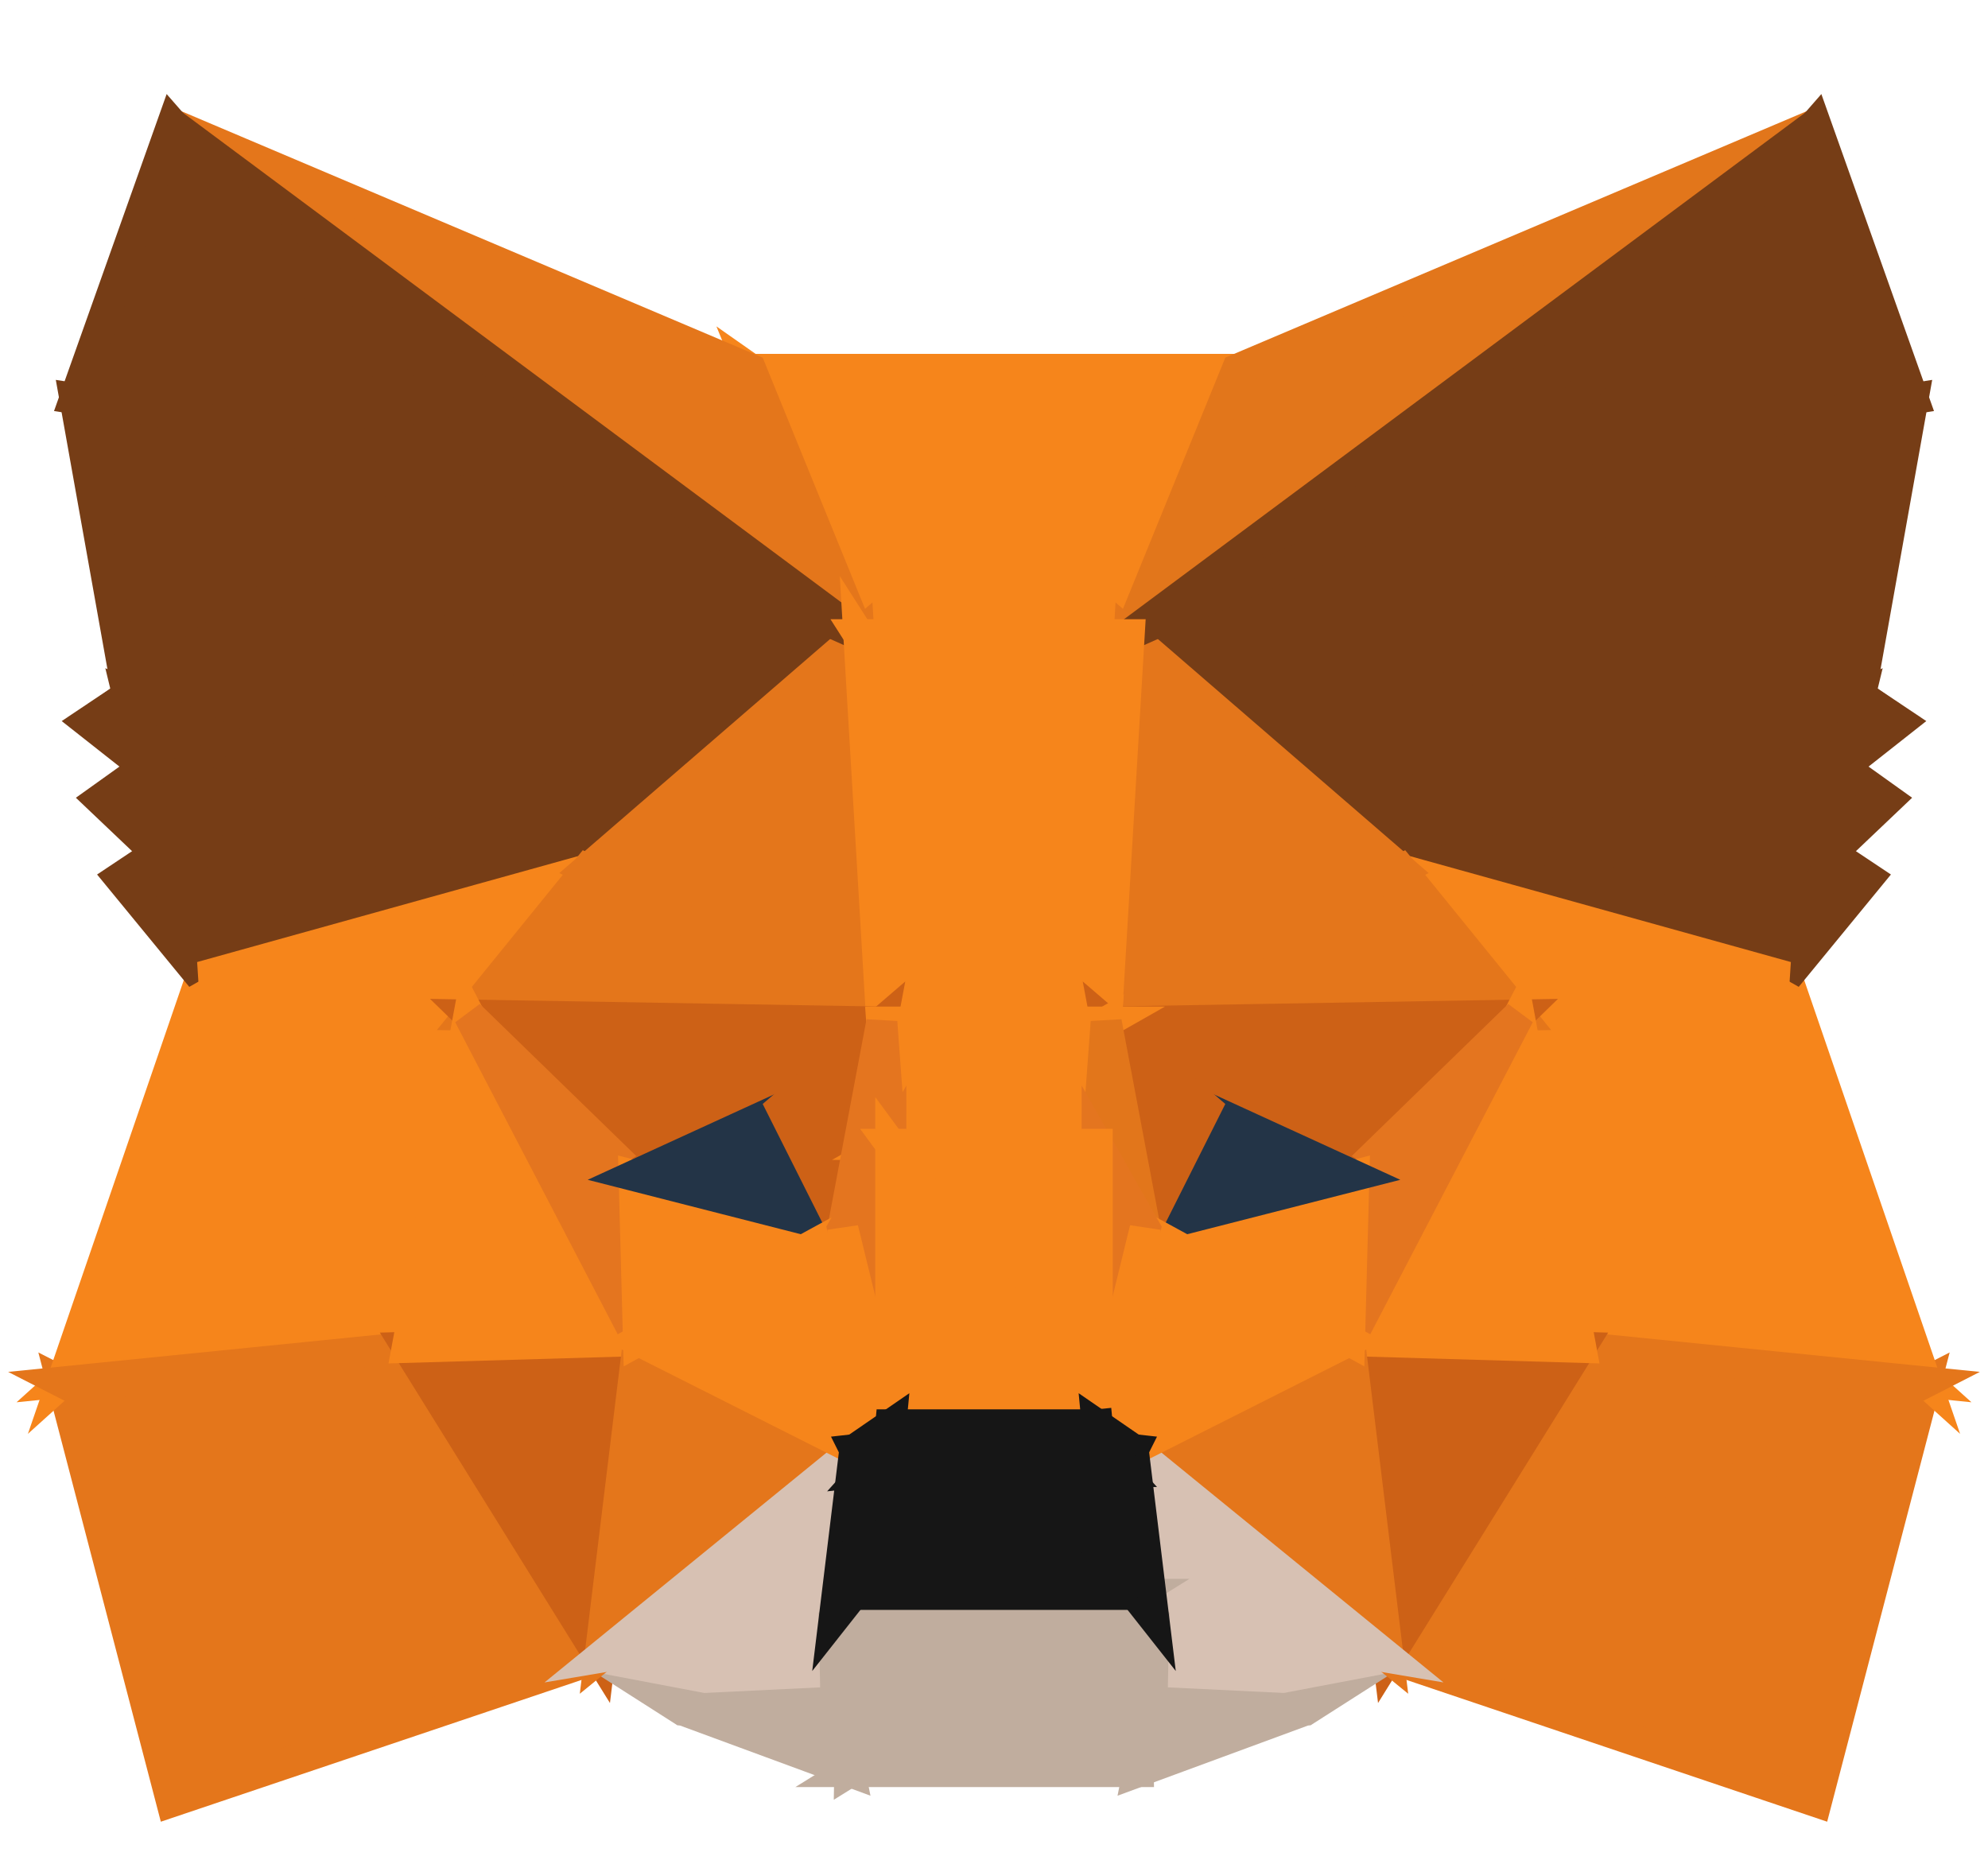
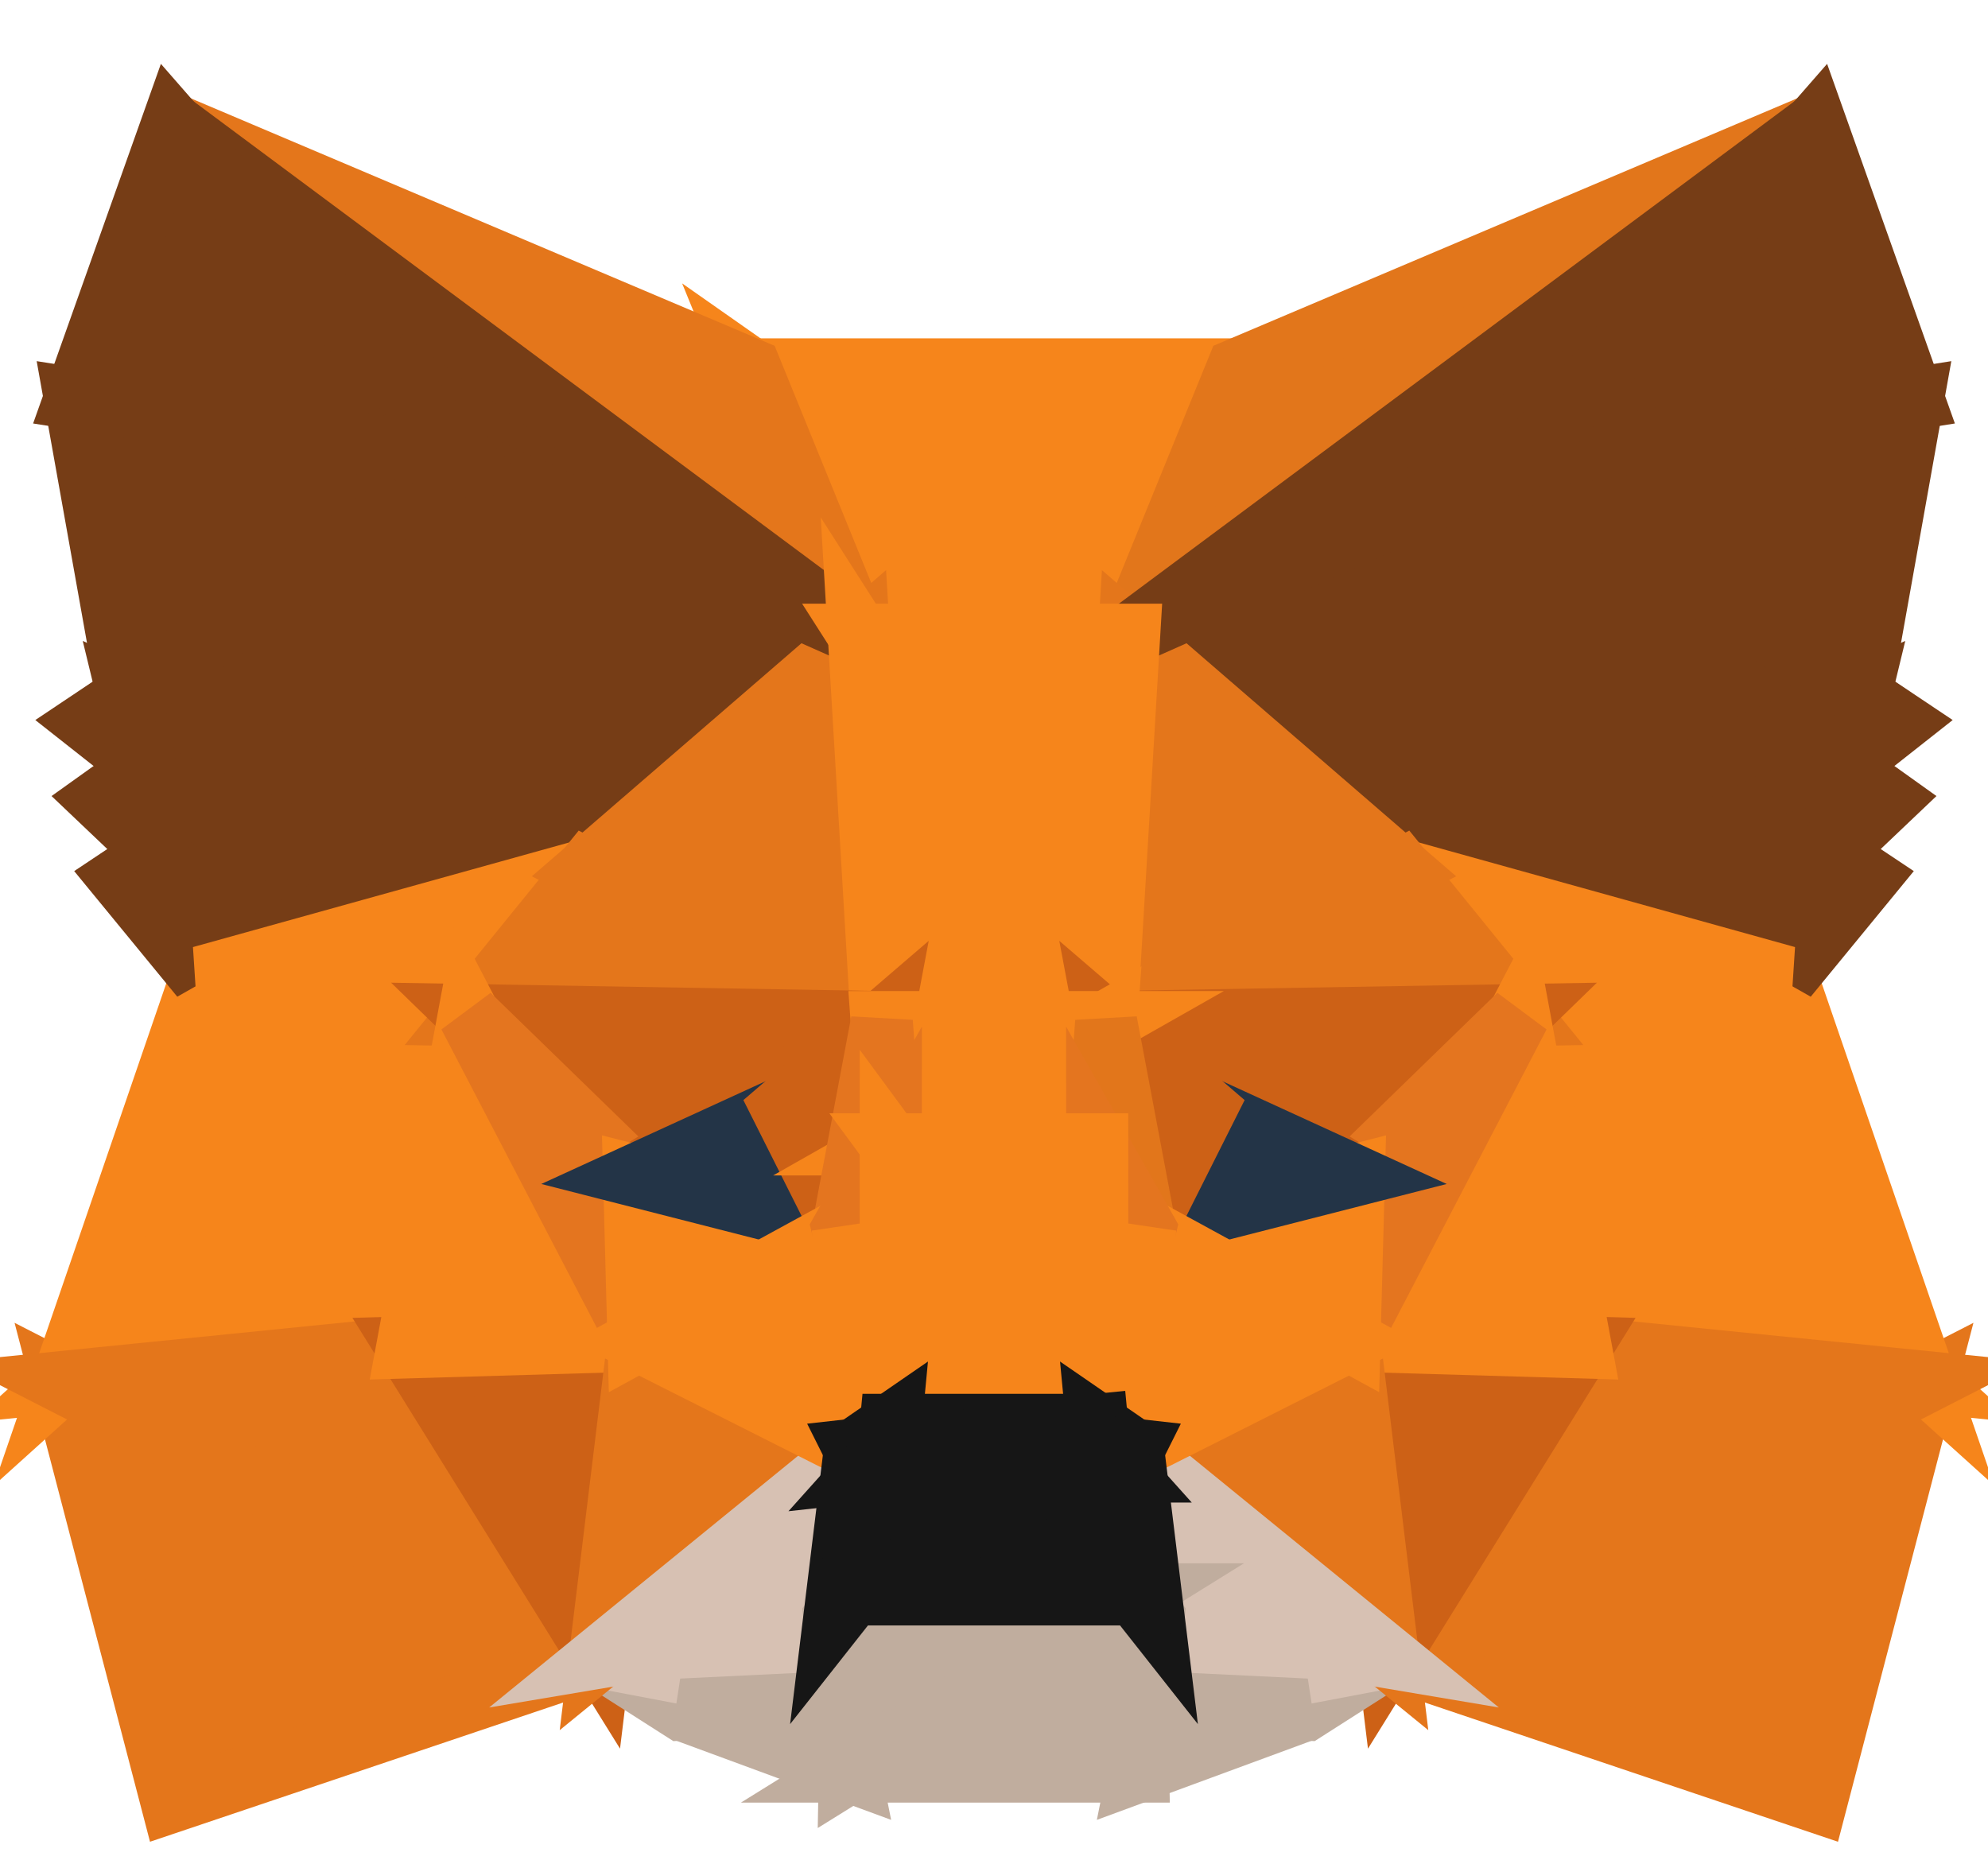
<svg xmlns="http://www.w3.org/2000/svg" width="32px" height="30px" viewBox="0 0 32 30" version="1.1">
-   <g id="Platform" stroke="none" stroke-width="1" fill="none" fillRule="evenodd">
-     <g id="0.5-Connect-Wallet" transform="translate(-639, -440)" fillRule="nonzero" stroke-width="0.5">
+   <g id="Platform" stroke="none" strokeWidth="1" fill="none" fillRule="evenodd">
+     <g id="0.5-Connect-Wallet" transform="translate(-639, -440)" fillRule="nonzero" strokeWidth="0.5">
      <g id="Group-30" transform="translate(562, 106)">
        <g id="Metamask" transform="translate(78, 336)">
          <polygon id="Path" stroke="#F6851B" fill="#F6851B" points="17.176 8.217 12.824 8.217 11.084 3.946" />
          <polygon id="Path" stroke="#F6851B" fill="#F6851B" points="11.084 3.946 18.916 3.946 17.176 8.217" />
          <polygon id="Path" stroke="#E4761B" fill="#E4761B" points="12.824 8.217 1.775 0 11.084 3.946" />
          <polygon id="Path" stroke="#E2761B" fill="#E2761B" points="28.225 0 17.176 8.217 18.916 3.946" />
          <polygon id="Path" stroke="#763D16" fill="#763D16" points="6.305 11.566 1.339 10.349 1.059 9.194" />
          <polygon id="Path" stroke="#763D16" fill="#763D16" points="23.695 11.566 28.941 9.194 28.661 10.349" />
          <polygon id="Path" stroke="#763D16" fill="#763D16" points="2.24 13.726 6.305 11.566 8.447 12" />
          <polygon id="Path" stroke="#763D16" fill="#763D16" points="27.76 13.726 21.553 12 23.695 11.566" />
          <polygon id="Path" stroke="#763D16" fill="#763D16" points="1.525 11.735 6.305 11.566 2.24 13.726" />
          <polygon id="Path" stroke="#763D16" fill="#763D16" points="1.525 11.735 1.339 10.349 6.305 11.566" />
          <polygon id="Path" stroke="#763D16" fill="#763D16" points="28.475 11.735 27.76 13.726 23.695 11.566" />
          <polygon id="Path" stroke="#763D16" fill="#763D16" points="28.475 11.735 23.695 11.566 28.661 10.349" />
          <polygon id="Path" stroke="#763D16" fill="#763D16" points="6.494 5.403 6.305 11.566 1.059 9.194" />
          <polygon id="Path" stroke="#763D16" fill="#763D16" points="8.447 12 6.305 11.566 6.494 5.403" />
          <polygon id="Path" stroke="#763D16" fill="#763D16" points="28.941 9.194 23.695 11.566 23.506 5.403" />
          <polygon id="Path" stroke="#763D16" fill="#763D16" points="23.506 5.403 23.695 11.566 21.553 12" />
          <polygon id="Path" stroke="#E4761B" fill="#E4761B" points="8.656 24.677 1.763 27 0 20.246" />
          <polygon id="Path" stroke="#E4761B" fill="#E4761B" points="30 20.246 28.237 27 21.344 24.677" />
          <polygon id="Path" stroke="#763D16" fill="#763D16" points="6.494 5.403 12.824 8.217 8.447 12" />
          <polygon id="Path" stroke="#763D16" fill="#763D16" points="21.553 12 17.176 8.217 23.506 5.403" />
          <polygon id="Path" stroke="#763D16" fill="#763D16" points="0.418 9.623 1.059 9.194 1.339 10.349" />
          <polygon id="Path" stroke="#763D16" fill="#763D16" points="29.582 9.623 28.661 10.349 28.941 9.194" />
          <polygon id="Path" stroke="#F6851B" fill="#F6851B" points="6.549 14.339 0 20.246 2.24 13.726" />
          <polygon id="Path" stroke="#F6851B" fill="#F6851B" points="23.451 14.339 27.76 13.726 30 20.246" />
          <polygon id="Path" stroke="#763D16" fill="#763D16" points="1.525 11.735 0.613 10.868 1.339 10.349" />
          <polygon id="Path" stroke="#763D16" fill="#763D16" points="28.475 11.735 28.661 10.349 29.387 10.868" />
          <polygon id="Path" stroke="#F6851B" fill="#F6851B" points="5.556 19.687 0 20.246 6.549 14.339" />
          <polygon id="Path" stroke="#F6851B" fill="#F6851B" points="23.451 14.339 30 20.246 24.444 19.687" />
          <polygon id="Path" stroke="#E4761B" fill="#E4761B" points="0 20.246 5.556 19.687 8.656 24.677" />
          <polygon id="Path" stroke="#E4761B" fill="#E4761B" points="21.344 24.677 24.444 19.687 30 20.246" />
          <polygon id="Path" stroke="#763D16" fill="#763D16" points="2.24 13.726 0.931 12.131 1.525 11.735" />
          <polygon id="Path" stroke="#763D16" fill="#763D16" points="27.76 13.726 28.475 11.735 29.069 12.131" />
          <polygon id="Path" stroke="#763D16" fill="#763D16" points="1.059 9.194 0.206 4.416 6.494 5.403" />
          <polygon id="Path" stroke="#763D16" fill="#763D16" points="23.506 5.403 29.794 4.416 28.941 9.194" />
          <polygon id="Path" stroke="#F6851B" fill="#F6851B" points="2.24 13.726 8.447 12 6.549 14.339" />
          <polygon id="Path" stroke="#F6851B" fill="#F6851B" points="27.76 13.726 23.451 14.339 21.553 12" />
          <polygon id="Path" stroke="#E4761B" fill="#E4761B" points="8.447 12 12.824 8.217 13.194 14.452" />
          <polygon id="Path" stroke="#E4761B" fill="#E4761B" points="13.194 14.452 6.549 14.339 8.447 12" />
          <polygon id="Path" stroke="#E4761B" fill="#E4761B" points="21.553 12 23.451 14.339 16.806 14.452" />
          <polygon id="Path" stroke="#E4761B" fill="#E4761B" points="16.806 14.452 17.176 8.217 21.553 12" />
          <polygon id="Path" stroke="#763D16" fill="#763D16" points="1.775 0 12.824 8.217 6.494 5.403" />
          <polygon id="Path" stroke="#763D16" fill="#763D16" points="28.225 0 29.794 4.416 23.506 5.403" />
          <polygon id="Path" stroke="#763D16" fill="#763D16" points="6.494 5.403 0.206 4.416 1.775 0" />
          <polygon id="Path" stroke="#763D16" fill="#763D16" points="23.506 5.403 17.176 8.217 28.225 0" />
          <polygon id="Path" stroke="#F6851B" fill="#F6851B" points="12.824 8.217 17.176 8.217 16.806 14.452" />
          <polygon id="Path" stroke="#F6851B" fill="#F6851B" points="16.806 14.452 13.194 14.452 12.824 8.217" />
          <polygon id="Path" stroke="#CD6116" fill="#CD6116" points="8.656 24.677 5.556 19.687 9.278 19.578" />
          <polygon id="Path" stroke="#CD6116" fill="#CD6116" points="21.344 24.677 20.722 19.578 24.444 19.687" />
          <polygon id="Path" stroke="#CD6116" fill="#CD6116" points="9.207 16.923 6.549 14.339 13.194 14.452" />
          <polygon id="Path" stroke="#CD6116" fill="#CD6116" points="16.806 14.452 23.451 14.339 20.793 16.923" />
          <polygon id="Path" stroke="#F6851B" fill="#F6851B" points="6.549 14.339 9.278 19.578 5.556 19.687" />
          <polygon id="Path" stroke="#F6851B" fill="#F6851B" points="24.444 19.687 20.722 19.578 23.451 14.339" />
          <polygon id="Path" stroke="#E4751F" fill="#E4751F" points="6.549 14.339 9.207 16.923 9.278 19.578" />
          <polygon id="Path" stroke="#E4751F" fill="#E4751F" points="23.451 14.339 20.722 19.578 20.793 16.923" />
          <polygon id="Path" stroke="#C0AD9E" fill="#C0AD9E" points="9.973 25.518 8.656 24.677 12.456 25.398" />
          <polygon id="Path" stroke="#C0AD9E" fill="#C0AD9E" points="17.544 25.398 21.344 24.677 20.027 25.518" />
          <polygon id="Path" stroke="#D7C1B3" fill="#D7C1B3" points="12.43 24.042 12.456 25.398 8.656 24.677" />
          <polygon id="Path" stroke="#D7C1B3" fill="#D7C1B3" points="17.57 24.042 21.344 24.677 17.544 25.398" />
          <polygon id="Path" stroke="#E4761B" fill="#E4761B" points="12.76 21.333 8.656 24.677 9.278 19.578" />
          <polygon id="Path" stroke="#E4761B" fill="#E4761B" points="17.24 21.333 20.722 19.578 21.344 24.677" />
          <polygon id="Path" stroke="#D7C1B3" fill="#D7C1B3" points="8.656 24.677 12.76 21.333 12.43 24.042" />
          <polygon id="Path" stroke="#D7C1B3" fill="#D7C1B3" points="21.344 24.677 17.57 24.042 17.24 21.333" />
          <polygon id="Path" stroke="#CD6116" fill="#CD6116" points="13.194 14.452 11.588 15.832 9.207 16.923" />
          <polygon id="Path" stroke="#CD6116" fill="#CD6116" points="20.793 16.923 18.412 15.832 16.806 14.452" />
          <polygon id="Path" stroke="#F6851B" fill="#F6851B" points="9.278 19.578 9.207 16.923 12.567 17.781" />
          <polygon id="Path" stroke="#F6851B" fill="#F6851B" points="20.722 19.578 17.433 17.781 20.793 16.923" />
          <polygon id="Path" stroke="#233447" fill="#233447" points="12.567 17.781 9.207 16.923 11.588 15.832" />
          <polygon id="Path" stroke="#233447" fill="#233447" points="17.433 17.781 18.412 15.832 20.793 16.923" />
          <polygon id="Path" stroke="#CD6116" fill="#CD6116" points="11.588 15.832 13.194 14.452 12.567 17.781" />
          <polygon id="Path" stroke="#CD6116" fill="#CD6116" points="18.412 15.832 17.433 17.781 16.806 14.452" />
          <polygon id="Path" stroke="#F6851B" fill="#F6851B" points="13.339 16.42 13.194 14.452 16.806 14.452" />
          <polygon id="Path" stroke="#F6851B" fill="#F6851B" points="16.806 14.452 16.661 16.42 13.339 16.42" />
          <polygon id="Path" stroke="#E4751F" fill="#E4751F" points="12.567 17.781 13.194 14.452 13.339 16.42" />
          <polygon id="Path" stroke="#E2761B" fill="#E2761B" points="17.433 17.781 16.661 16.42 16.806 14.452" />
          <polygon id="Path" stroke="#C0AD9E" fill="#C0AD9E" points="12.456 25.398 12.679 26.515 9.973 25.518" />
          <polygon id="Path" stroke="#C0AD9E" fill="#C0AD9E" points="20.027 25.518 17.321 26.515 17.544 25.398" />
          <polygon id="Path" stroke="#F6851B" fill="#F6851B" points="12.76 21.333 9.278 19.578 12.567 17.781" />
          <polygon id="Path" stroke="#F6851B" fill="#F6851B" points="17.433 17.781 20.722 19.578 17.24 21.333" />
          <polygon id="Path" stroke="#E4751F" fill="#E4751F" points="13.339 16.42 13.338 20.935 12.567 17.781" />
          <polygon id="Path" stroke="#E4751F" fill="#E4751F" points="16.661 16.42 17.433 17.781 16.662 20.935" />
          <polygon id="Path" stroke="#F6851B" fill="#F6851B" points="12.567 17.781 13.338 20.935 12.76 21.333" />
          <polygon id="Path" stroke="#F6851B" fill="#F6851B" points="17.24 21.333 16.662 20.935 17.433 17.781" />
          <polygon id="Path" stroke="#F6851B" fill="#F6851B" points="13.339 16.42 16.661 16.42 16.662 20.935" />
          <polygon id="Path" stroke="#F6851B" fill="#F6851B" points="16.662 20.935 13.338 20.935 13.339 16.42" />
          <polygon id="Path" stroke="#C0AD9E" fill="#C0AD9E" points="12.679 26.515 12.456 25.398 12.43 24.042" />
          <polygon id="Path" stroke="#C0AD9E" fill="#C0AD9E" points="17.57 24.042 17.544 25.398 17.321 26.515" />
          <polygon id="Path" stroke="#C0AD9E" fill="#C0AD9E" points="12.43 24.042 12.729 23.663 12.679 26.515" />
          <polygon id="Path" stroke="#C0AD9E" fill="#C0AD9E" points="12.679 26.515 12.729 23.663 17.271 23.663" />
          <polygon id="Path" stroke="#C0AD9E" fill="#C0AD9E" points="17.271 23.663 17.321 26.515 12.679 26.515" />
          <polygon id="Path" stroke="#C0AD9E" fill="#C0AD9E" points="17.321 26.515 17.271 23.663 17.57 24.042" />
          <polygon id="Path" stroke="#161616" fill="#161616" points="12.729 23.663 12.43 24.042 12.76 21.333" />
          <polygon id="Path" stroke="#161616" fill="#161616" points="17.24 21.333 17.57 24.042 17.271 23.663" />
          <polygon id="Path" stroke="#161616" fill="#161616" points="13.306 21.272 13.338 20.935 16.662 20.935" />
          <polygon id="Path" stroke="#161616" fill="#161616" points="16.662 20.935 16.694 21.272 13.306 21.272" />
          <polygon id="Path" stroke="#161616" fill="#161616" points="12.76 21.333 13.338 20.935 13.306 21.272" />
          <polygon id="Path" stroke="#161616" fill="#161616" points="16.694 21.272 16.662 20.935 17.24 21.333" />
          <polygon id="Path" stroke="#161616" fill="#161616" points="12.76 21.333 12.936 21.685 12.729 23.663" />
          <polygon id="Path" stroke="#161616" fill="#161616" points="13.306 21.272 12.936 21.685 12.76 21.333" />
          <polygon id="Path" stroke="#161616" fill="#161616" points="17.271 23.663 17.064 21.685 17.24 21.333" />
          <polygon id="Path" stroke="#161616" fill="#161616" points="17.24 21.333 17.064 21.685 16.694 21.272" />
          <polygon id="Path" stroke="#161616" fill="#161616" points="12.936 21.685 17.064 21.685 17.271 23.663" />
          <polygon id="Path" stroke="#161616" fill="#161616" points="17.271 23.663 12.729 23.663 12.936 21.685" />
          <polygon id="Path" stroke="#161616" fill="#161616" points="16.694 21.272 17.064 21.685 12.936 21.685" />
          <polygon id="Path" stroke="#161616" fill="#161616" points="12.936 21.685 13.306 21.272 16.694 21.272" />
        </g>
      </g>
    </g>
  </g>
</svg>
